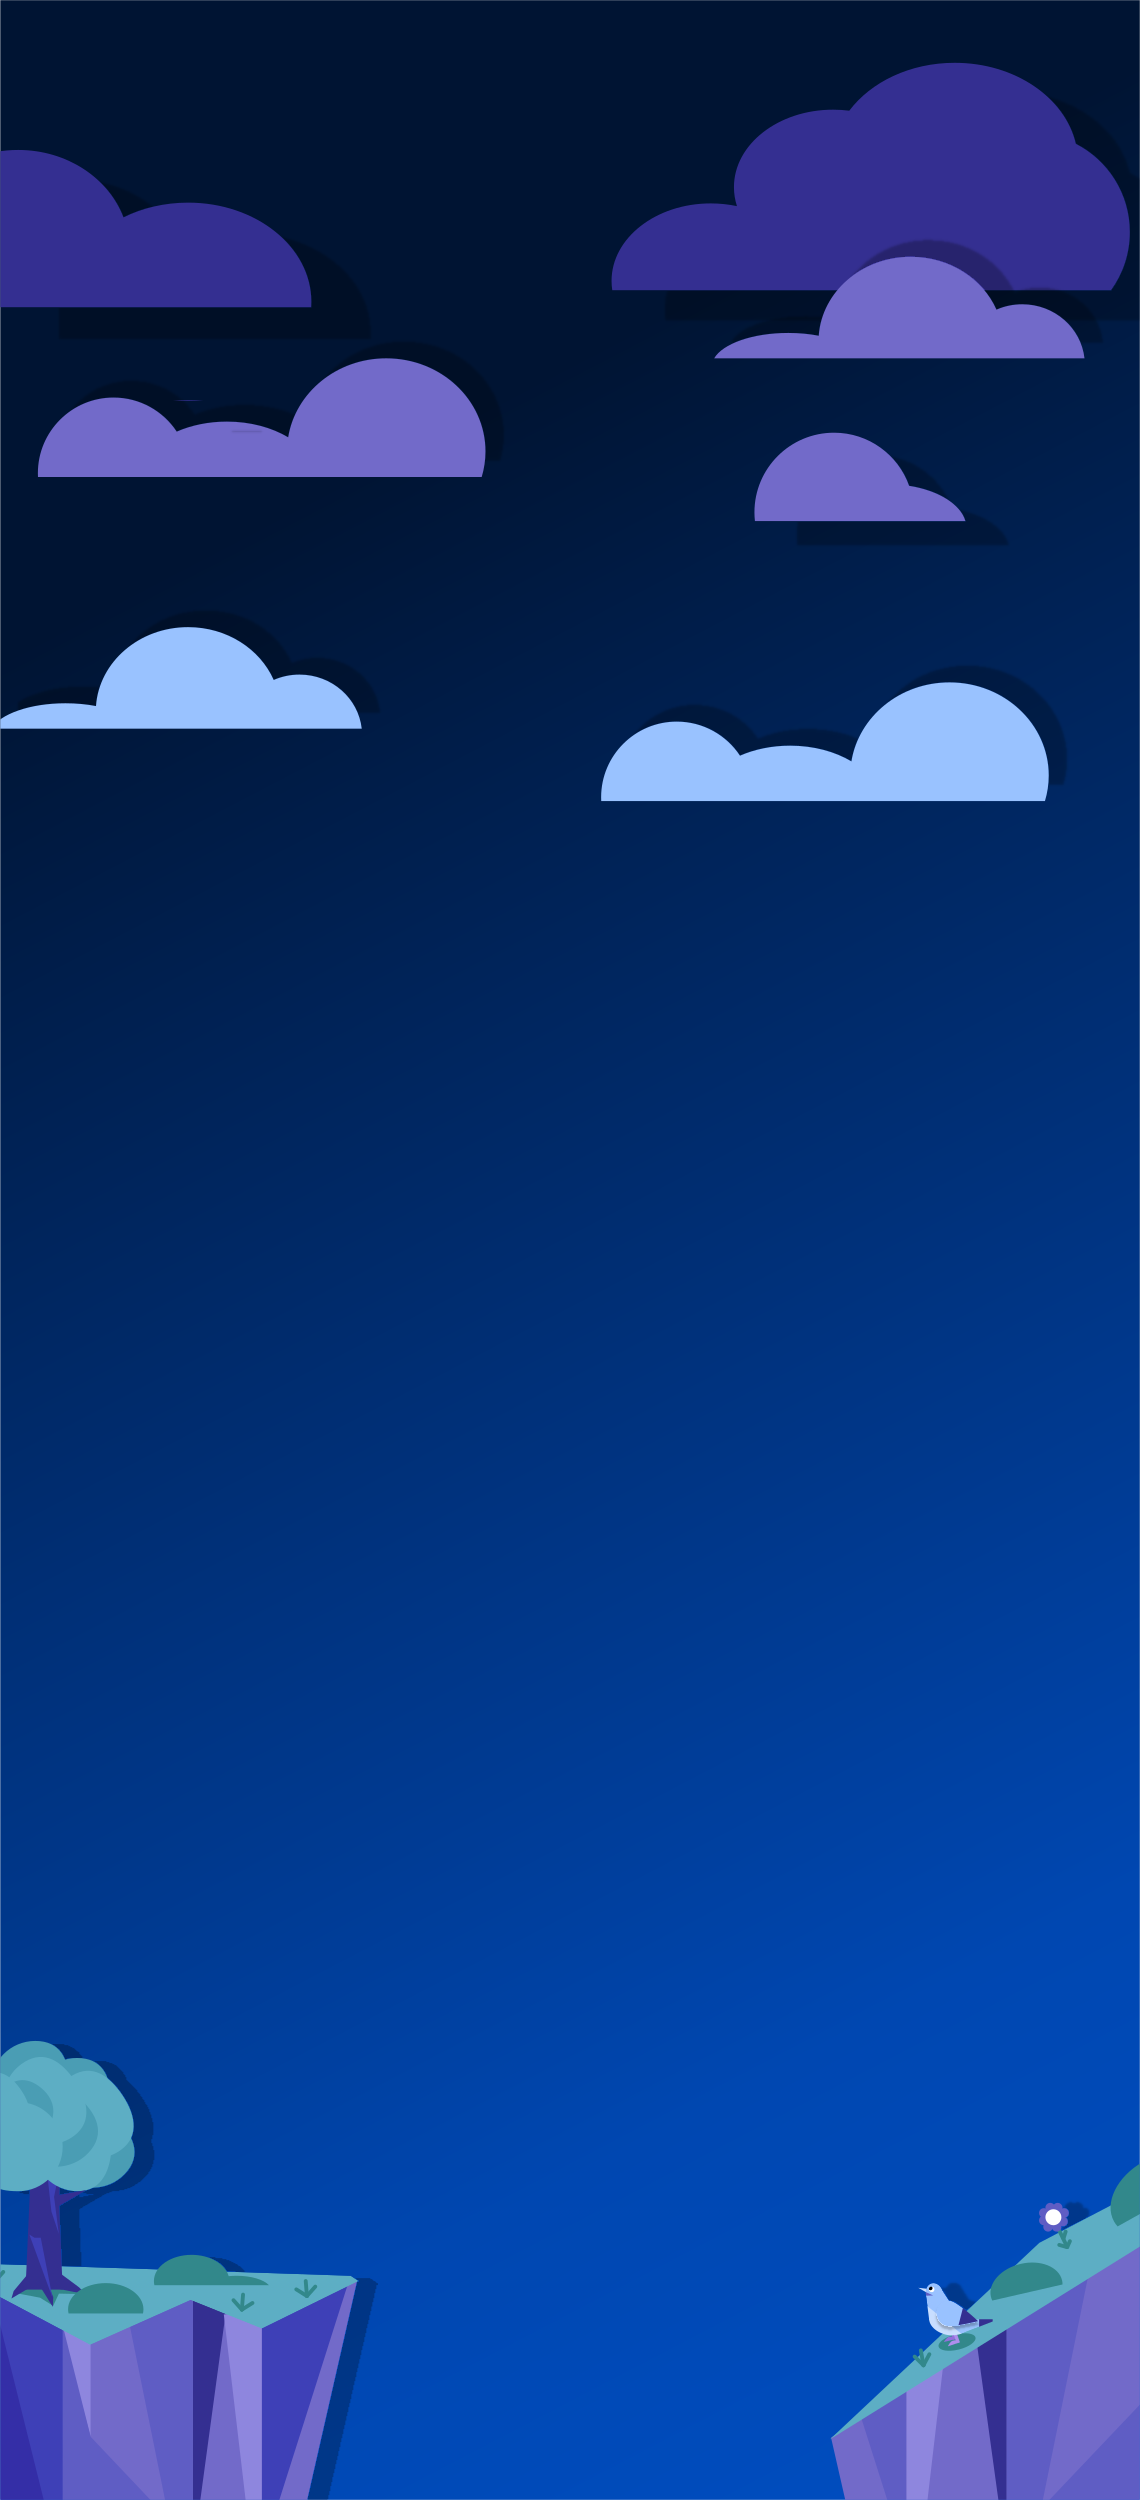
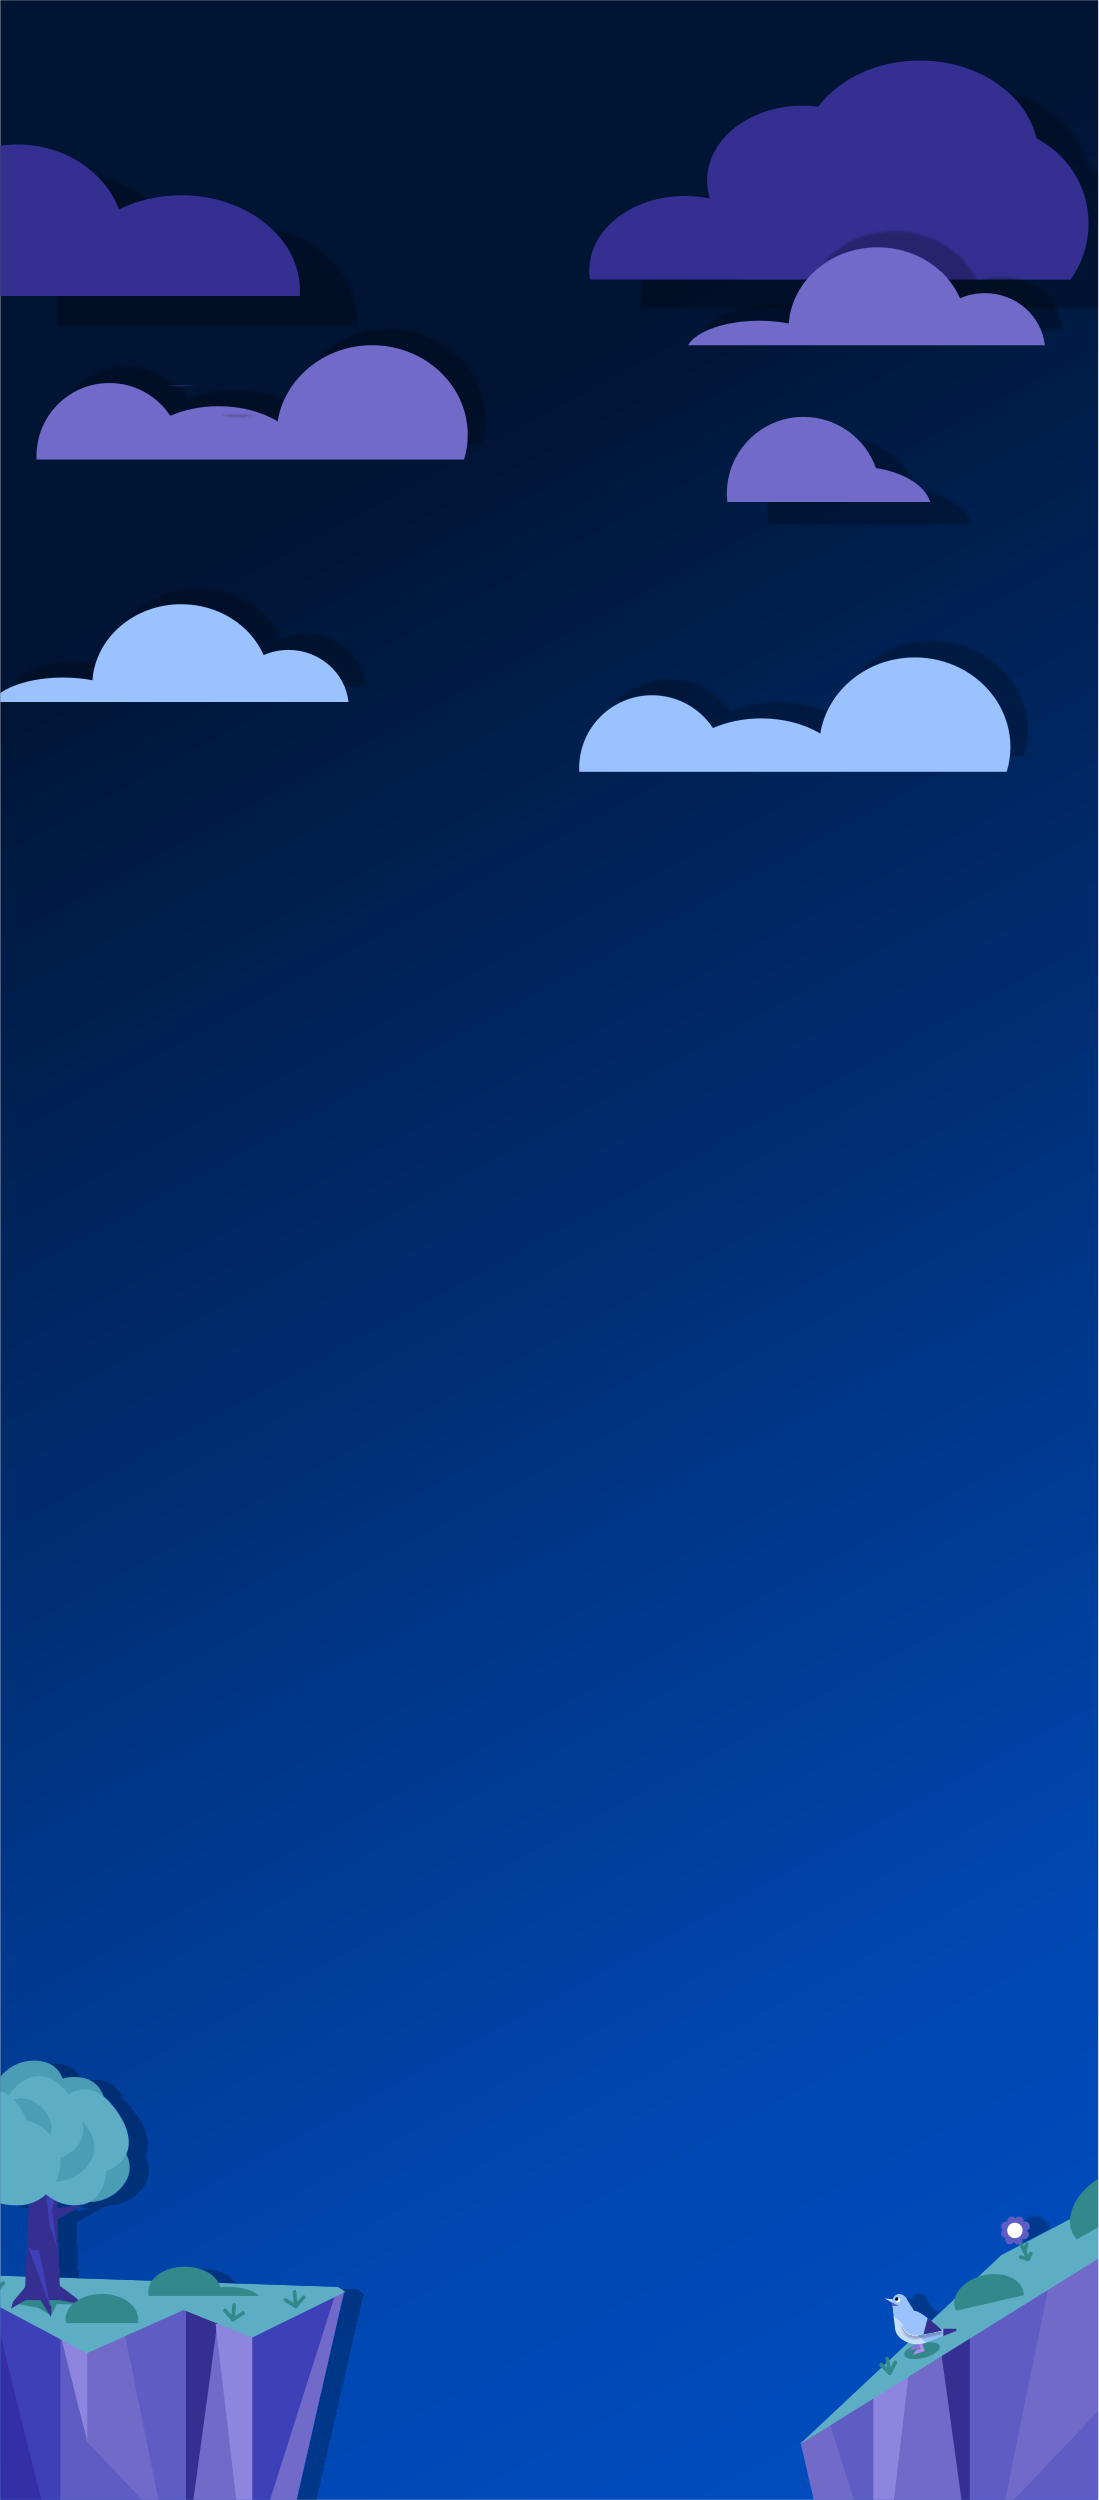
- <svg xmlns="http://www.w3.org/2000/svg" width="2944" height="6457" viewBox="0 0 2944 6457" fill="none">
+ <svg xmlns="http://www.w3.org/2000/svg" width="2944" height="6702" viewBox="0 0 2944 6702" fill="none">
  <g clip-path="url(#clip0_247_15)">
-     <rect width="2943" height="6456" transform="translate(0.827637 0.5)" fill="url(#paint0_linear_247_15)" />
+     <rect width="2943" height="6701" transform="translate(0.827637 0.5)" fill="url(#paint0_linear_247_15)" />
    <g filter="url(#filter0_d_247_15)">
      <path d="M2465.88 162.22C2621.66 162.22 2751.28 252.355 2778.67 371.374C2861.43 413.819 2918.06 499.994 2918.06 599.395C2918.06 655.443 2900.05 707.285 2869.51 749.455H1581.35C1580.14 741.583 1579.52 733.571 1579.52 725.446C1579.52 614.945 1694.18 525.366 1835.63 525.366C1859.1 525.366 1881.83 527.833 1903.42 532.452C1898.35 516.741 1895.65 500.29 1895.65 483.348C1895.65 372.847 2010.31 283.268 2151.75 283.268C2165.97 283.268 2179.92 284.174 2193.51 285.916C2249.25 211.775 2350.37 162.22 2465.88 162.22Z" fill="#342F91" />
    </g>
    <g filter="url(#filter1_d_247_15)">
      <path d="M2352.54 663.328C2452.67 663.329 2538.38 719.776 2573.67 799.763C2593.98 790.865 2616.53 785.912 2640.27 785.911C2723.66 785.912 2792.3 847.021 2801.06 925.518H1844.54C1866.38 887.83 1943.76 859.969 2035.87 859.969C2063.89 859.969 2090.54 862.546 2114.68 867.193C2122.6 753.389 2226.07 663.329 2352.54 663.328Z" fill="#726AC9" />
      <path d="M485.798 1619.8C585.925 1619.8 671.631 1676.24 706.927 1756.23C727.237 1747.33 749.784 1742.38 773.526 1742.38C856.912 1742.38 925.557 1803.49 934.319 1881.98H-22.204C-0.364 1844.3 77.018 1816.44 169.128 1816.44C197.141 1816.44 223.792 1819.01 247.932 1823.66C255.858 1709.86 359.325 1619.8 485.798 1619.8Z" fill="#99C2FF" />
      <path d="M997.63 925.518C1139.14 925.518 1253.86 1033.18 1253.86 1166C1253.86 1188.88 1250.46 1211.01 1244.1 1231.97H98.087C97.927 1228.73 97.845 1225.47 97.845 1222.18C97.845 1114.29 185.314 1026.82 293.21 1026.82C361.454 1026.82 421.524 1061.81 456.46 1114.83C493.858 1098.45 538.329 1088.96 586.045 1088.96C646.656 1088.96 702.028 1104.28 744.322 1129.56C763.031 1014.04 869.317 925.518 997.63 925.518Z" fill="#726AC9" />
      <path d="M2452.4 1762.52C2593.91 1762.52 2708.63 1870.19 2708.63 2003C2708.63 2025.88 2705.22 2048.01 2698.86 2068.98H1552.85C1552.69 2065.73 1552.61 2062.47 1552.61 2059.19C1552.61 1951.29 1640.08 1863.82 1747.98 1863.82C1816.22 1863.82 1876.29 1898.81 1911.23 1951.83C1948.62 1935.46 1993.09 1925.96 2040.81 1925.96C2101.42 1925.96 2156.79 1941.29 2199.09 1966.57C2217.8 1851.04 2324.08 1762.52 2452.4 1762.52Z" fill="#99C2FF" />
    </g>
    <g filter="url(#filter2_d_247_15)">
      <path d="M525.95 1033.56C512.863 1034.88 499.53 1035.56 485.999 1035.56C472.474 1035.56 459.147 1034.88 446.067 1033.56H525.95ZM46.824 387.302C173.27 387.302 280.625 460.213 318.931 561.474C367.486 537.306 424.719 523.357 485.999 523.357C661.695 523.357 804.126 638.018 804.126 779.459C804.126 784.158 803.967 788.827 803.657 793.464H-185.866C-220.105 751.294 -240.291 699.452 -240.291 643.404C-240.29 501.963 -111.745 387.302 46.824 387.302Z" fill="#342F91" />
    </g>
    <g filter="url(#filter3_d_247_15)">
      <path d="M2154.16 1117.59C2243.72 1117.59 2319.9 1174.86 2348.09 1254.77C2423.42 1266.74 2480.92 1302.09 2493.41 1345.73H1949.81C1949 1338.32 1948.58 1330.8 1948.58 1323.17C1948.58 1209.63 2040.63 1117.59 2154.16 1117.59Z" fill="#726AC9" />
    </g>
    <g filter="url(#filter4_d_247_15)">
-       <path d="M-78.227 5891.57H922.173L781.577 6507.82H-78.227V5891.57Z" fill="#726AC9" />
-       <path d="M498.004 5891.57H594.043L498.004 6599.85V5891.57Z" fill="#342F91" />
-       <path d="M676.076 5892.37L904.167 5881.57L676.076 6599.85V5892.37Z" fill="#3E40B7" />
-       <path d="M-21.223 5926.4L207.887 5915.58L134.681 6518.95L-82.228 6533.83L-21.223 5926.4Z" fill="#342EA7" />
-       <path d="M135.86 5925.58H233.899V6293.73L135.86 5925.58Z" fill="#8E86DE" />
-       <path d="M578.036 5977.6H676.075V6508.32L642.034 6521.82L578.036 5977.6Z" fill="#8E86DE" />
-       <path d="M313.931 5901.57H498.005V6535.83L439.805 6523.63L313.931 5901.57Z" fill="#5F5DC4" />
-       <path d="M127.856 6021.02L164.262 6015.62L234.377 6293.99L437.98 6508.85L127.856 6531.83V6021.02Z" fill="#5F5DC4" />
-       <path d="M-22.204 5913.58H161.87V6545.83L132.093 6533.67L-22.204 5913.58Z" fill="#3E40B7" />
-       <mask id="mask0_247_15" style="mask-type:alpha" maskUnits="userSpaceOnUse" x="-79" y="5845" width="1006" height="212">
-         <path d="M-78.384 5845.42L905.895 5877.87L926.176 5891.39L676.05 6014.42L492.173 5940.56L232.583 6056.34L-78.384 5891.39V5845.42Z" fill="#5DAEC4" />
+       <path d="M-78.227 6144.23H922.173L781.577 6760.48H-78.227V6144.23Z" fill="#726AC9" />
+       <path d="M498.004 6144.23H594.043L498.004 6852.51V6144.23Z" fill="#342F91" />
+       <path d="M676.076 6145.03L904.167 6134.23L676.076 6852.51V6145.03Z" fill="#3E40B7" />
+       <path d="M-21.223 6179.06L207.887 6168.24L134.681 6771.61L-82.228 6786.49L-21.223 6179.06Z" fill="#342EA7" />
+       <path d="M135.86 6178.24H233.899V6546.39L135.86 6178.24Z" fill="#8E86DE" />
+       <path d="M578.036 6230.26H676.075V6760.98L642.034 6774.48L578.036 6230.26Z" fill="#8E86DE" />
+       <path d="M313.931 6154.23H498.005V6788.49L439.805 6776.29L313.931 6154.23Z" fill="#5F5DC4" />
+       <path d="M127.856 6273.68L164.262 6268.28L234.377 6546.65L437.98 6761.51L127.856 6784.49V6273.68Z" fill="#5F5DC4" />
+       <path d="M-22.204 6166.24H161.87V6798.49L132.093 6786.33L-22.204 6166.24Z" fill="#3E40B7" />
+       <mask id="mask0_247_15" style="mask-type:alpha" maskUnits="userSpaceOnUse" x="-79" y="6098" width="1006" height="211">
+         <path d="M-78.384 6098.08L905.895 6130.53L926.176 6144.05L676.05 6267.08L492.173 6193.22L232.583 6309L-78.384 6144.05V6098.08Z" fill="#5DAEC4" />
      </mask>
      <g mask="url(#mask0_247_15)">
-         <path d="M-78.384 5845.42L905.895 5877.87L926.176 5891.39L676.05 6014.42L492.173 5940.56L232.583 6056.34L-78.384 5891.39V5845.42Z" fill="#5DAEC4" />
-         <path d="M603.041 5940.98L624.674 5965.32" stroke="#32888B" stroke-width="10.004" stroke-linecap="round" />
-         <path d="M627.733 5926.54L624.673 5965.32" stroke="#32888B" stroke-width="10.004" stroke-linecap="round" />
-         <path d="M652.071 5948.18L624.675 5965.32" stroke="#32888B" stroke-width="10.004" stroke-linecap="round" />
-         <path d="M8.5 5867.97L-13.132 5892.31" stroke="#32888B" stroke-width="10.004" stroke-linecap="round" />
-         <path d="M814.312 5905.83L792.68 5930.16" stroke="#32888B" stroke-width="10.004" stroke-linecap="round" />
-         <path d="M789.621 5891.39L792.681 5930.16" stroke="#32888B" stroke-width="10.004" stroke-linecap="round" />
-         <path d="M765.284 5913.02L792.68 5930.16" stroke="#32888B" stroke-width="10.004" stroke-linecap="round" />
-       </g>
-       <path d="M494.877 5823.79C542.487 5823.79 582.112 5847.52 590.559 5878.88C597.17 5878.22 604.065 5877.87 611.153 5877.87C649.207 5877.87 681.696 5887.97 694.526 5902.2H398.772C397.956 5898.68 397.531 5895.07 397.531 5891.39C397.531 5854.05 441.115 5823.79 494.877 5823.79Z" fill="#32888B" />
-       <path d="M61.378 5897.57H183.362L215.891 5925.27L152.189 5923.95L137.279 5955.6L103.395 5934.5L47.824 5923.95L61.378 5897.57Z" fill="#32888B" />
-       <path d="M65.832 5459.4H161.87L152.533 5687.84L161.87 5913.58H65.832L79.17 5616.2L65.832 5459.4Z" fill="#342F91" />
-       <path d="M142.038 5861.56L204.23 5907.72L221.893 5925.58L129.856 5907.72L142.038 5861.56Z" fill="#342F91" />
-       <path d="M106.958 5859.73L137.575 5932.93L136.477 5958.19L86.666 5878.83L106.958 5859.73Z" fill="#342F91" />
-       <path d="M70.338 5875.16L35.331 5917.23L29.519 5936.62L72.828 5910.73L70.338 5875.16Z" fill="#342F91" />
-       <path d="M286.909 5462.86C337.079 5501.74 368.967 5555.63 330.089 5605.79C291.211 5655.96 219.024 5665.12 168.855 5626.24C118.686 5587.36 109.532 5515.17 148.41 5465C187.288 5414.84 236.74 5423.98 286.909 5462.86Z" fill="#4A9DB4" />
-       <path d="M121.854 5613.46H151.866L139.588 5674L151.866 5769.52L132.767 5711.67L121.854 5613.46Z" fill="#3E40B7" />
-       <path d="M89.174 5779.66H105.181L135.859 5935.59L75.835 5771.52L89.174 5779.66Z" fill="#3E40B7" />
-       <path d="M287.921 5537.66C287.921 5601.2 264.789 5659.48 201.121 5659.48C137.453 5659.48 85.84 5607.97 85.84 5544.43C85.84 5480.89 137.453 5429.39 201.121 5429.39C264.789 5429.39 287.921 5474.13 287.921 5537.66Z" fill="#5DAEC4" />
-       <path d="M177.876 5379.6C177.876 5443.14 154.744 5501.41 91.076 5501.41C27.409 5501.41 -24.205 5449.91 -24.205 5386.37C-24.205 5322.83 27.409 5271.32 91.076 5271.32C154.744 5271.32 177.876 5316.06 177.876 5379.6Z" fill="#4A9DB4" />
-       <path d="M95.844 5496.71C95.844 5559.69 72.712 5617.46 9.044 5617.46C-54.624 5617.46 -106.237 5566.4 -106.237 5503.42C-106.237 5440.43 -54.624 5389.37 9.044 5389.37C72.712 5389.37 95.844 5433.72 95.844 5496.71Z" fill="#4A9DB4" />
-       <path d="M285.919 5423.62C285.919 5487.16 262.787 5545.43 199.119 5545.43C135.451 5545.43 83.838 5493.92 83.838 5430.39C83.838 5366.85 135.451 5315.34 199.119 5315.34C262.787 5315.34 285.919 5360.08 285.919 5423.62Z" fill="#4A9DB4" />
-       <path d="M310.68 5403.41C348.063 5454.71 363.713 5515.33 312.42 5552.72C261.126 5590.1 189.24 5578.82 151.858 5527.53C114.475 5476.23 125.752 5404.35 177.046 5366.97C228.339 5329.58 273.298 5352.12 310.68 5403.41Z" fill="#5DAEC4" />
-       <path d="M192.704 5408.72C242.873 5447.6 274.762 5501.48 235.884 5551.65C197.006 5601.82 124.819 5610.97 74.65 5572.09C24.48 5533.22 15.327 5461.03 54.205 5410.86C93.083 5360.69 142.535 5369.84 192.704 5408.72Z" fill="#4A9DB4" />
-       <path d="M188.686 5367.68C226.068 5418.97 241.719 5479.6 190.425 5516.98C139.132 5554.37 67.246 5543.09 29.864 5491.8C-7.519 5440.5 3.758 5368.62 55.051 5331.23C106.345 5293.85 151.304 5316.39 188.686 5367.68Z" fill="#5DAEC4" />
-       <path d="M103.22 5390.21C137.293 5416.61 154.417 5459.05 115.539 5509.22C76.662 5559.39 17.524 5578.66 -16.549 5552.26C-50.621 5525.85 -46.725 5463.78 -7.847 5413.61C31.031 5363.44 69.148 5363.8 103.22 5390.21Z" fill="#4A9DB4" />
-       <path d="M51.123 5393.53C78.744 5431.43 90.308 5476.23 52.408 5503.85C14.508 5531.47 -38.607 5523.14 -66.229 5485.24C-93.85 5447.34 -85.518 5394.22 -47.618 5366.6C-9.718 5338.98 23.502 5355.63 51.123 5393.53Z" fill="#5DAEC4" />
-       <path d="M161.87 5544.43C161.87 5607.97 110.601 5659.48 47.357 5659.48C-15.886 5659.48 -40.211 5641.81 -40.211 5578.27C-40.211 5514.73 -15.886 5429.39 47.357 5429.39C110.601 5429.39 161.87 5480.89 161.87 5544.43Z" fill="#5DAEC4" />
-       <path d="M151.865 5669.07L206.334 5659.24L222.146 5657.02L151.865 5697.49V5669.07Z" fill="#342F91" />
-       <path d="M273.143 5896.8C326.905 5896.8 370.489 5927.06 370.489 5964.4C370.489 5968.08 370.063 5971.69 369.247 5975.21H177.038C176.222 5971.69 175.797 5968.08 175.797 5964.4C175.797 5927.06 219.38 5896.8 273.143 5896.8Z" fill="#32888B" />
+         <path d="M-78.384 6098.08L905.895 6130.53L926.176 6144.05L676.05 6267.08L492.173 6193.22L232.583 6309L-78.384 6144.05V6098.08Z" fill="#5DAEC4" />
+         <path d="M603.041 6193.64L624.674 6217.98" stroke="#32888B" stroke-width="10.004" stroke-linecap="round" />
+         <path d="M627.733 6179.2L624.673 6217.98" stroke="#32888B" stroke-width="10.004" stroke-linecap="round" />
+         <path d="M652.071 6200.84L624.675 6217.98" stroke="#32888B" stroke-width="10.004" stroke-linecap="round" />
+         <path d="M8.5 6120.63L-13.132 6144.97" stroke="#32888B" stroke-width="10.004" stroke-linecap="round" />
+         <path d="M814.312 6158.49L792.68 6182.82" stroke="#32888B" stroke-width="10.004" stroke-linecap="round" />
+         <path d="M789.621 6144.05L792.681 6182.82" stroke="#32888B" stroke-width="10.004" stroke-linecap="round" />
+         <path d="M765.284 6165.68L792.68 6182.82" stroke="#32888B" stroke-width="10.004" stroke-linecap="round" />
+       </g>
+       <path d="M494.877 6076.45C542.487 6076.45 582.112 6100.18 590.559 6131.54C597.17 6130.88 604.065 6130.53 611.153 6130.53C649.207 6130.53 681.696 6140.63 694.526 6154.86H398.772C397.956 6151.34 397.531 6147.73 397.531 6144.05C397.531 6106.71 441.115 6076.45 494.877 6076.45Z" fill="#32888B" />
+       <path d="M61.378 6150.23H183.362L215.891 6177.93L152.189 6176.61L137.279 6208.26L103.395 6187.16L47.824 6176.61L61.378 6150.23Z" fill="#32888B" />
+       <path d="M65.832 5712.06H161.87L152.533 5940.5L161.87 6166.24H65.832L79.17 5868.86L65.832 5712.06Z" fill="#342F91" />
+       <path d="M142.038 6114.22L204.23 6160.38L221.893 6178.24L129.856 6160.38L142.038 6114.22Z" fill="#342F91" />
+       <path d="M106.958 6112.39L137.575 6185.59L136.477 6210.85L86.666 6131.49L106.958 6112.39Z" fill="#342F91" />
+       <path d="M70.338 6127.82L35.331 6169.89L29.519 6189.28L72.828 6163.39L70.338 6127.82Z" fill="#342F91" />
+       <path d="M286.909 5715.52C337.079 5754.4 368.967 5808.28 330.089 5858.45C291.211 5908.62 219.024 5917.78 168.855 5878.9C118.686 5840.02 109.532 5767.83 148.41 5717.66C187.288 5667.5 236.74 5676.64 286.909 5715.52Z" fill="#4A9DB4" />
+       <path d="M121.854 5866.12H151.866L139.588 5926.66L151.866 6022.18L132.767 5964.33L121.854 5866.12Z" fill="#3E40B7" />
+       <path d="M89.174 6032.32H105.181L135.859 6188.25L75.835 6024.18L89.174 6032.32Z" fill="#3E40B7" />
+       <path d="M287.921 5790.32C287.921 5853.86 264.789 5912.14 201.121 5912.14C137.453 5912.14 85.84 5860.63 85.84 5797.09C85.84 5733.55 137.453 5682.04 201.121 5682.04C264.789 5682.04 287.921 5726.79 287.921 5790.32Z" fill="#5DAEC4" />
+       <path d="M177.876 5632.26C177.876 5695.8 154.744 5754.07 91.076 5754.07C27.409 5754.07 -24.205 5702.57 -24.205 5639.03C-24.205 5575.49 27.409 5523.98 91.076 5523.98C154.744 5523.98 177.876 5568.72 177.876 5632.26Z" fill="#4A9DB4" />
+       <path d="M95.844 5749.37C95.844 5812.35 72.712 5870.12 9.044 5870.12C-54.624 5870.12 -106.237 5819.06 -106.237 5756.07C-106.237 5693.09 -54.624 5642.03 9.044 5642.03C72.712 5642.03 95.844 5686.38 95.844 5749.37Z" fill="#4A9DB4" />
+       <path d="M285.919 5676.28C285.919 5739.82 262.787 5798.09 199.119 5798.09C135.451 5798.09 83.838 5746.58 83.838 5683.05C83.838 5619.51 135.451 5568 199.119 5568C262.787 5568 285.919 5612.74 285.919 5676.28Z" fill="#4A9DB4" />
+       <path d="M310.68 5656.07C348.063 5707.37 363.713 5767.99 312.42 5805.37C261.126 5842.76 189.24 5831.48 151.858 5780.19C114.475 5728.89 125.752 5657.01 177.046 5619.63C228.339 5582.24 273.298 5604.78 310.68 5656.07Z" fill="#5DAEC4" />
+       <path d="M192.704 5661.38C242.873 5700.25 274.762 5754.14 235.884 5804.31C197.006 5854.48 124.819 5863.63 74.65 5824.75C24.48 5785.88 15.327 5713.69 54.205 5663.52C93.083 5613.35 142.535 5622.5 192.704 5661.38Z" fill="#4A9DB4" />
+       <path d="M188.686 5620.34C226.068 5671.63 241.719 5732.26 190.425 5769.64C139.132 5807.03 67.246 5795.75 29.864 5744.45C-7.519 5693.16 3.758 5621.28 55.051 5583.89C106.345 5546.51 151.304 5569.05 188.686 5620.34Z" fill="#5DAEC4" />
+       <path d="M103.22 5642.87C137.293 5669.27 154.417 5711.71 115.539 5761.88C76.662 5812.05 17.524 5831.32 -16.549 5804.91C-50.621 5778.51 -46.725 5716.44 -7.847 5666.27C31.031 5616.1 69.148 5616.46 103.22 5642.87Z" fill="#4A9DB4" />
+       <path d="M51.123 5646.19C78.744 5684.09 90.308 5728.89 52.408 5756.51C14.508 5784.13 -38.607 5775.8 -66.229 5737.9C-93.85 5700 -85.518 5646.88 -47.618 5619.26C-9.718 5591.64 23.502 5608.29 51.123 5646.19Z" fill="#5DAEC4" />
+       <path d="M161.87 5797.09C161.87 5860.63 110.601 5912.14 47.357 5912.14C-15.886 5912.14 -40.211 5894.47 -40.211 5830.93C-40.211 5767.39 -15.886 5682.04 47.357 5682.04C110.601 5682.04 161.87 5733.55 161.87 5797.09Z" fill="#5DAEC4" />
+       <path d="M151.865 5921.73L206.334 5911.9L222.146 5909.68L151.865 5950.15V5921.73Z" fill="#342F91" />
+       <path d="M273.143 6149.46C326.905 6149.46 370.489 6179.72 370.489 6217.06C370.489 6220.74 370.063 6224.35 369.247 6227.87H177.038C176.222 6224.35 175.797 6220.74 175.797 6217.06C175.797 6179.72 219.38 6149.46 273.143 6149.46Z" fill="#32888B" />
    </g>
    <g filter="url(#filter5_d_247_15)">
-       <mask id="mask1_247_15" style="mask-type:alpha" maskUnits="userSpaceOnUse" x="1866" y="5556" width="1456" height="936">
-         <path d="M2589.77 5985.48L3321.51 5556.7L3278.38 6491.79H1866.93L2589.77 5985.48Z" fill="#D9D9D9" />
+       <mask id="mask1_247_15" style="mask-type:alpha" maskUnits="userSpaceOnUse" x="1866" y="5809" width="1456" height="936">
+         <path d="M2589.77 6238.14L3321.51 5809.36L3278.38 6744.45H1866.93L2589.77 6238.14Z" fill="#D9D9D9" />
      </mask>
      <g mask="url(#mask1_247_15)">
-         <path d="M3435.21 5586.11H1984.55L2188.42 6480.03H3435.21V5586.11Z" fill="#726AC9" />
-         <path d="M2600.1 5586.11H2458.95L2600.1 6613.33V5586.11Z" fill="#342F91" />
-         <path d="M2341.33 5586.11L2010.03 5570.43L2341.33 6613.33V5586.11Z" fill="#5F5DC4" />
-         <path d="M2482.48 5711.57H2341.33V6481.99L2390.34 6501.59L2482.48 5711.57Z" fill="#8E86DE" />
-         <path d="M2866.71 5601.79H2600.1V6519.24L2684.4 6501.59L2866.71 5601.79Z" fill="#5F5DC4" />
-         <path d="M3137.24 5774.3L3084.31 5766.46L2982.37 6170.29L2686.36 6481.99L3137.24 6515.32V5774.3Z" fill="#5F5DC4" />
-       </g>
-       <path d="M2684.43 5792.79L3186.28 5530.1V5651.64L2143.38 6300.52L2684.43 5792.79Z" fill="#5DAEC4" />
-       <path d="M2636.6 5847.06C2687.36 5835.43 2735.05 5854.58 2743.13 5889.82C2743.93 5893.3 2744.31 5896.8 2744.3 5900.3L2562.83 5941.89C2561.3 5938.75 2560.12 5935.43 2559.32 5931.95C2551.24 5896.7 2585.84 5858.7 2636.6 5847.06Z" fill="#32888B" />
-       <path d="M2362.34 6086.55L2385.15 6109.11" stroke="#32888B" stroke-width="10.004" stroke-linecap="round" />
-       <path d="M2378.34 6070.55L2385.15 6109.11" stroke="#32888B" stroke-width="10.004" stroke-linecap="round" />
-       <path d="M2400.35 6080.55L2385.15 6109.11" stroke="#32888B" stroke-width="10.004" stroke-linecap="round" />
-       <path d="M2952.73 5583.24C3020.79 5545.23 3097.36 5552.73 3123.75 5600C3126.36 5604.66 3128.37 5609.53 3129.83 5614.57L2886.51 5750.45C2882.98 5746.57 2879.89 5742.29 2877.29 5737.63C2850.9 5690.37 2884.67 5621.25 2952.73 5583.24Z" fill="#32888B" />
-       <path d="M2756.47 5803.64L2733.1 5755.52" stroke="#32888B" stroke-width="10.004" stroke-linecap="round" />
-       <circle cx="2706.98" cy="5751.4" r="12.373" fill="#5F5DC4" />
-       <circle cx="2695.98" cy="5734.9" r="12.373" fill="#5F5DC4" />
-       <circle cx="2695.98" cy="5715.65" r="12.373" fill="#5F5DC4" />
-       <circle cx="2712.47" cy="5701.91" r="12.373" fill="#5F5DC4" />
-       <circle cx="2731.72" cy="5701.91" r="12.373" fill="#5F5DC4" />
-       <circle cx="2748.22" cy="5715.65" r="12.373" fill="#5F5DC4" />
-       <circle cx="2745.47" cy="5737.65" r="12.373" fill="#5F5DC4" />
-       <circle cx="2728.97" cy="5751.4" r="12.373" fill="#5F5DC4" />
-       <circle cx="2720.72" cy="5726.65" r="20.622" fill="white" />
-       <path d="M2746.85 5781.65L2752.35 5763.77" stroke="#32888B" stroke-width="10.004" stroke-linecap="round" />
-       <path d="M2755.09 5803.64L2735.85 5798.14" stroke="#32888B" stroke-width="10.004" stroke-linecap="round" />
-       <path d="M2756.47 5803.64L2763.34 5788.52" stroke="#32888B" stroke-width="10.004" stroke-linecap="round" />
-       <ellipse cx="2471.84" cy="6048.98" rx="49.037" ry="19.901" transform="rotate(-13.9042 2471.84 6048.98)" fill="#32888B" />
-       <rect x="2453.17" y="6010.26" width="8.618" height="33.772" transform="rotate(-13.9284 2453.17 6010.26)" fill="#936FDD" />
-       <path d="M2438.47 6047.7C2438.47 6047.7 2445.11 6037 2450.96 6035.54C2456.81 6034.08 2467.21 6035.66 2467.21 6035.66L2468.61 6041.26L2438.64 6048.73L2438.47 6047.7Z" fill="#936FDD" />
-       <rect x="2460.02" y="6020.38" width="8.632" height="33.826" transform="rotate(-18.8503 2460.02 6020.38)" fill="#AE8EED" />
-       <path d="M2448.57 6059.01C2448.57 6059.01 2454.28 6047.76 2460 6045.8C2465.71 6043.84 2476.22 6044.52 2476.22 6044.52L2478.09 6049.99L2448.83 6060.02L2448.57 6059.01Z" fill="#AE8EED" />
-       <path d="M2371.66 5908.97L2394.05 5911.46L2391.29 5920.02L2371.66 5908.97Z" fill="#CCE0FF" />
-       <mask id="mask2_247_15" style="mask-type:alpha" maskUnits="userSpaceOnUse" x="2479" y="5990" width="85" height="39">
-         <path d="M2490.22 5990.22H2563.9V5995.93L2479.84 6028.49L2490.22 5990.22Z" fill="#7B5252" />
+         <path d="M3435.21 5838.77H1984.55L2188.42 6732.69H3435.21V5838.77Z" fill="#726AC9" />
+         <path d="M2600.1 5838.77H2458.95L2600.1 6865.99V5838.77Z" fill="#342F91" />
+         <path d="M2341.33 5838.77L2010.03 5823.09L2341.33 6865.99V5838.77Z" fill="#5F5DC4" />
+         <path d="M2482.48 5964.23H2341.33V6734.65L2390.34 6754.25L2482.48 5964.23Z" fill="#8E86DE" />
+         <path d="M2866.71 5854.45H2600.1V6771.9L2684.4 6754.25L2866.71 5854.45Z" fill="#5F5DC4" />
+         <path d="M3137.24 6026.96L3084.31 6019.12L2982.37 6422.95L2686.36 6734.65L3137.24 6767.98V6026.96Z" fill="#5F5DC4" />
+       </g>
+       <path d="M2684.43 6045.45L3186.28 5782.76V5904.3L2143.38 6553.18L2684.43 6045.45Z" fill="#5DAEC4" />
+       <path d="M2636.6 6099.72C2687.36 6088.09 2735.05 6107.24 2743.13 6142.48C2743.93 6145.96 2744.31 6149.46 2744.3 6152.96L2562.83 6194.55C2561.3 6191.4 2560.12 6188.09 2559.32 6184.61C2551.24 6149.36 2585.84 6111.36 2636.6 6099.72Z" fill="#32888B" />
+       <path d="M2362.34 6339.21L2385.15 6361.77" stroke="#32888B" stroke-width="10.004" stroke-linecap="round" />
+       <path d="M2378.34 6323.21L2385.15 6361.77" stroke="#32888B" stroke-width="10.004" stroke-linecap="round" />
+       <path d="M2400.35 6333.21L2385.15 6361.77" stroke="#32888B" stroke-width="10.004" stroke-linecap="round" />
+       <path d="M2952.73 5835.9C3020.79 5797.89 3097.36 5805.39 3123.75 5852.66C3126.36 5857.32 3128.37 5862.19 3129.83 5867.23L2886.51 6003.11C2882.98 5999.23 2879.89 5994.95 2877.29 5990.29C2850.9 5943.03 2884.67 5873.91 2952.73 5835.9Z" fill="#32888B" />
+       <path d="M2756.47 6056.3L2733.1 6008.18" stroke="#32888B" stroke-width="10.004" stroke-linecap="round" />
+       <circle cx="2706.98" cy="6004.06" r="12.373" fill="#5F5DC4" />
+       <circle cx="2695.98" cy="5987.56" r="12.373" fill="#5F5DC4" />
+       <circle cx="2695.98" cy="5968.31" r="12.373" fill="#5F5DC4" />
+       <circle cx="2712.47" cy="5954.57" r="12.373" fill="#5F5DC4" />
+       <circle cx="2731.72" cy="5954.57" r="12.373" fill="#5F5DC4" />
+       <circle cx="2748.22" cy="5968.31" r="12.373" fill="#5F5DC4" />
+       <circle cx="2745.47" cy="5990.31" r="12.373" fill="#5F5DC4" />
+       <circle cx="2728.97" cy="6004.06" r="12.373" fill="#5F5DC4" />
+       <circle cx="2720.72" cy="5979.31" r="20.622" fill="white" />
+       <path d="M2746.85 6034.31L2752.35 6016.43" stroke="#32888B" stroke-width="10.004" stroke-linecap="round" />
+       <path d="M2755.09 6056.3L2735.85 6050.8" stroke="#32888B" stroke-width="10.004" stroke-linecap="round" />
+       <path d="M2756.47 6056.3L2763.34 6041.18" stroke="#32888B" stroke-width="10.004" stroke-linecap="round" />
+       <ellipse cx="2471.84" cy="6301.64" rx="49.037" ry="19.901" transform="rotate(-13.9042 2471.84 6301.64)" fill="#32888B" />
+       <rect x="2453.17" y="6262.92" width="8.618" height="33.772" transform="rotate(-13.9284 2453.17 6262.92)" fill="#936FDD" />
+       <path d="M2438.47 6300.36C2438.47 6300.36 2445.11 6289.66 2450.96 6288.2C2456.81 6286.74 2467.21 6288.32 2467.21 6288.32L2468.61 6293.92L2438.64 6301.39L2438.47 6300.36Z" fill="#936FDD" />
+       <rect x="2460.02" y="6273.04" width="8.632" height="33.826" transform="rotate(-18.8503 2460.02 6273.04)" fill="#AE8EED" />
+       <path d="M2448.57 6311.67C2448.57 6311.67 2454.28 6300.42 2460 6298.46C2465.71 6296.5 2476.22 6297.18 2476.22 6297.18L2478.09 6302.65L2448.83 6312.68L2448.57 6311.67Z" fill="#AE8EED" />
+       <path d="M2371.66 6161.63L2394.05 6164.11L2391.29 6172.68L2371.66 6161.63Z" fill="#CCE0FF" />
+       <mask id="mask2_247_15" style="mask-type:alpha" maskUnits="userSpaceOnUse" x="2479" y="6242" width="85" height="40">
+         <path d="M2490.22 6242.88H2563.9V6248.59L2479.84 6281.15L2490.22 6242.88Z" fill="#7B5252" />
      </mask>
      <g mask="url(#mask2_247_15)">
-         <path d="M2490.22 5990.22H2563.9V5995.93L2479.84 6028.49L2490.22 5990.22Z" fill="#99C2FF" />
-         <rect x="2528.78" y="5981.26" width="42.315" height="32.525" fill="#342F91" />
-       </g>
-       <mask id="mask3_247_15" style="mask-type:alpha" maskUnits="userSpaceOnUse" x="2391" y="5916" width="117" height="116">
-         <path d="M2391.74 5928.13L2434.32 5916.3L2463.01 5960.41L2400.04 5993.03L2391.74 5928.13Z" fill="#99C2FF" />
-         <path d="M2506.75 5990.85C2511.75 6018.86 2484.27 6031.73 2457.75 6031.73C2431.23 6031.73 2399.72 6013.03 2399.72 5988.72C2399.72 5964.41 2420.22 5948.7 2446.74 5948.7C2473.26 5948.7 2479.9 5971.24 2506.75 5990.85Z" fill="#99C2FF" />
+         <path d="M2490.22 6242.88H2563.9V6248.59L2479.84 6281.15L2490.22 6242.88Z" fill="#99C2FF" />
+         <rect x="2528.78" y="6233.92" width="42.315" height="32.525" fill="#342F91" />
+       </g>
+       <mask id="mask3_247_15" style="mask-type:alpha" maskUnits="userSpaceOnUse" x="2391" y="6168" width="117" height="117">
+         <path d="M2391.74 6180.79L2434.32 6168.96L2463.01 6213.07L2400.04 6245.69L2391.74 6180.79Z" fill="#99C2FF" />
+         <path d="M2506.75 6243.51C2511.75 6271.52 2484.27 6284.39 2457.75 6284.39C2431.23 6284.39 2399.72 6265.69 2399.72 6241.38C2399.72 6217.07 2420.22 6201.36 2446.74 6201.36C2473.26 6201.36 2479.9 6223.9 2506.75 6243.51Z" fill="#99C2FF" />
      </mask>
      <g mask="url(#mask3_247_15)">
-         <path d="M2391.74 5928.13L2434.32 5916.3L2463.01 5960.41L2400.04 5993.03L2391.74 5928.13Z" fill="#99C2FF" />
-         <path d="M2506.75 5990.85C2511.75 6018.86 2484.27 6031.73 2457.75 6031.73C2431.23 6031.73 2399.72 6013.03 2399.72 5988.72C2399.72 5964.41 2420.22 5948.7 2446.74 5948.7C2473.26 5948.7 2479.9 5971.24 2506.75 5990.85Z" fill="#99C2FF" />
-         <rect x="2387.11" y="5949.73" width="134.314" height="60.593" transform="rotate(39.0838 2387.11 5949.73)" fill="#C8DEFF" />
-       </g>
-       <mask id="mask4_247_15" style="mask-type:alpha" maskUnits="userSpaceOnUse" x="2390" y="5896" width="47" height="56">
-         <ellipse cx="23.141" cy="26.993" rx="23.141" ry="26.993" transform="matrix(0.977233 0.212171 -0.0518795 0.998653 2392.3 5892.27)" fill="#99C2FF" />
+         <path d="M2391.74 6180.79L2434.32 6168.96L2463.01 6213.07L2400.04 6245.69L2391.74 6180.79Z" fill="#99C2FF" />
+         <path d="M2506.75 6243.51C2511.75 6271.52 2484.27 6284.39 2457.75 6284.39C2431.23 6284.39 2399.72 6265.69 2399.72 6241.38C2399.72 6217.07 2420.22 6201.36 2446.74 6201.36C2473.26 6201.36 2479.9 6223.9 2506.75 6243.51Z" fill="#99C2FF" />
+         <rect x="2387.11" y="6202.39" width="134.314" height="60.593" transform="rotate(39.0838 2387.11 6202.39)" fill="#C8DEFF" />
+       </g>
+       <mask id="mask4_247_15" style="mask-type:alpha" maskUnits="userSpaceOnUse" x="2390" y="6149" width="47" height="56">
+         <ellipse cx="23.141" cy="26.993" rx="23.141" ry="26.993" transform="matrix(0.977233 0.212171 -0.0518795 0.998653 2392.3 6144.93)" fill="#99C2FF" />
      </mask>
      <g mask="url(#mask4_247_15)">
-         <ellipse cx="23.141" cy="26.993" rx="23.141" ry="26.993" transform="matrix(0.977233 0.212171 -0.0518795 0.998653 2392.3 5892.27)" fill="#99C2FF" />
-         <path d="M2377.76 5913.97L2410.2 5928.77L2378.22 5929.7L2377.76 5913.97Z" fill="#5F5DC4" />
+         <ellipse cx="23.141" cy="26.993" rx="23.141" ry="26.993" transform="matrix(0.977233 0.212171 -0.0518795 0.998653 2392.3 6144.93)" fill="#99C2FF" />
+         <path d="M2377.76 6166.63L2410.2 6181.43L2378.22 6182.36L2377.76 6166.63Z" fill="#5F5DC4" />
      </g>
      <g filter="url(#filter6_d_247_15)">
-         <mask id="mask5_247_15" style="mask-type:alpha" maskUnits="userSpaceOnUse" x="2419" y="5942" width="108" height="67">
-           <path d="M2526.28 5995.18C2526.28 5995.18 2470.48 6008.19 2452.25 6008.19C2434.01 6008.19 2419.23 5993.41 2419.23 5975.17C2419.23 5956.94 2434.01 5942.16 2452.25 5942.16C2470.48 5942.16 2526.28 5995.18 2526.28 5995.18Z" fill="#D9D9D9" />
+         <mask id="mask5_247_15" style="mask-type:alpha" maskUnits="userSpaceOnUse" x="2419" y="6194" width="108" height="67">
+           <path d="M2526.28 6247.84C2526.28 6247.84 2470.48 6260.85 2452.25 6260.85C2434.01 6260.85 2419.23 6246.07 2419.23 6227.83C2419.23 6209.6 2434.01 6194.82 2452.25 6194.82C2470.48 6194.82 2526.28 6247.84 2526.28 6247.84Z" fill="#D9D9D9" />
        </mask>
        <g mask="url(#mask5_247_15)">
-           <path d="M2526.28 5995.18C2526.28 5995.18 2470.48 6008.19 2452.25 6008.19C2434.01 6008.19 2419.23 5993.41 2419.23 5975.17C2419.23 5956.94 2434.01 5942.16 2452.25 5942.16C2470.48 5942.16 2526.28 5995.18 2526.28 5995.18Z" fill="#99C2FF" />
-           <path d="M2488.77 5954.01L2537.17 5949.73V6016.42H2472.75L2488.77 5954.01Z" fill="#342F91" />
+           <path d="M2526.28 6247.84C2526.28 6247.84 2470.48 6260.85 2452.25 6260.85C2434.01 6260.85 2419.23 6246.07 2419.23 6227.83C2419.23 6209.6 2434.01 6194.82 2452.25 6194.82C2470.48 6194.82 2526.28 6247.84 2526.28 6247.84Z" fill="#99C2FF" />
+           <path d="M2488.77 6206.67L2537.17 6202.39V6269.08H2472.75L2488.77 6206.67Z" fill="#342F91" />
        </g>
      </g>
-       <mask id="mask6_247_15" style="mask-type:alpha" maskUnits="userSpaceOnUse" x="2398" y="5905" width="17" height="16">
-         <circle cx="2406.46" cy="5913.05" r="7.627" fill="#614B4B" />
+       <mask id="mask6_247_15" style="mask-type:alpha" maskUnits="userSpaceOnUse" x="2398" y="6158" width="17" height="16">
+         <circle cx="2406.46" cy="6165.71" r="7.627" fill="#614B4B" />
      </mask>
      <g mask="url(#mask6_247_15)">
-         <circle cx="2406.46" cy="5913.05" r="7.627" fill="white" />
-         <circle cx="2403.21" cy="5909.91" r="5.33" fill="black" />
+         <circle cx="2406.46" cy="6165.71" r="7.627" fill="white" />
+         <circle cx="2403.21" cy="6162.57" r="5.33" fill="black" />
      </g>
    </g>
  </g>
  <defs>
    <filter id="filter0_d_247_15" x="1579.52" y="162.22" width="1484.59" height="671.268" filterUnits="userSpaceOnUse" color-interpolation-filters="sRGB">
      <feFlood flood-opacity="0" result="BackgroundImageFix" />
      <feColorMatrix in="SourceAlpha" type="matrix" values="0 0 0 0 0 0 0 0 0 0 0 0 0 0 0 0 0 0 127 0" result="hardAlpha" />
      <feOffset dx="138.055" dy="76.03" />
      <feGaussianBlur stdDeviation="4.002" />
      <feComposite in2="hardAlpha" operator="out" />
      <feColorMatrix type="matrix" values="0 0 0 0 0 0 0 0 0 0 0 0 0 0 0 0 0 0 0.25 0" />
      <feBlend mode="normal" in2="BackgroundImageFix" result="effect1_dropShadow_247_15" />
      <feBlend mode="normal" in="SourceGraphic" in2="effect1_dropShadow_247_15" result="shape" />
    </filter>
    <filter id="filter1_d_247_15" x="-22.204" y="613.308" width="2877.29" height="1455.67" filterUnits="userSpaceOnUse" color-interpolation-filters="sRGB">
      <feFlood flood-opacity="0" result="BackgroundImageFix" />
      <feColorMatrix in="SourceAlpha" type="matrix" values="0 0 0 0 0 0 0 0 0 0 0 0 0 0 0 0 0 0 127 0" result="hardAlpha" />
      <feOffset dx="46.018" dy="-42.017" />
      <feGaussianBlur stdDeviation="4.002" />
      <feComposite in2="hardAlpha" operator="out" />
      <feColorMatrix type="matrix" values="0 0 0 0 0 0 0 0 0 0 0 0 0 0 0 0 0 0 0.25 0" />
      <feBlend mode="normal" in2="BackgroundImageFix" result="effect1_dropShadow_247_15" />
      <feBlend mode="normal" in="SourceGraphic" in2="effect1_dropShadow_247_15" result="shape" />
    </filter>
    <filter id="filter2_d_247_15" x="-240.291" y="387.302" width="1204.48" height="736.295" filterUnits="userSpaceOnUse" color-interpolation-filters="sRGB">
      <feFlood flood-opacity="0" result="BackgroundImageFix" />
      <feColorMatrix in="SourceAlpha" type="matrix" values="0 0 0 0 0 0 0 0 0 0 0 0 0 0 0 0 0 0 127 0" result="hardAlpha" />
      <feOffset dx="152.061" dy="80.032" />
      <feGaussianBlur stdDeviation="4.002" />
      <feComposite in2="hardAlpha" operator="out" />
      <feColorMatrix type="matrix" values="0 0 0 0 0 0 0 0 0 0 0 0 0 0 0 0 0 0 0.25 0" />
      <feBlend mode="normal" in2="BackgroundImageFix" result="effect1_dropShadow_247_15" />
      <feBlend mode="normal" in="SourceGraphic" in2="effect1_dropShadow_247_15" result="shape" />
    </filter>
    <filter id="filter3_d_247_15" x="1948.58" y="1117.59" width="662.876" height="296.166" filterUnits="userSpaceOnUse" color-interpolation-filters="sRGB">
      <feFlood flood-opacity="0" result="BackgroundImageFix" />
      <feColorMatrix in="SourceAlpha" type="matrix" values="0 0 0 0 0 0 0 0 0 0 0 0 0 0 0 0 0 0 127 0" result="hardAlpha" />
      <feOffset dx="110.044" dy="60.024" />
      <feGaussianBlur stdDeviation="4.002" />
      <feComposite in2="hardAlpha" operator="out" />
      <feColorMatrix type="matrix" values="0 0 0 0 0 0 0 0 0 0 0 0 0 0 0 0 0 0 0.25 0" />
      <feBlend mode="normal" in2="BackgroundImageFix" result="effect1_dropShadow_247_15" />
      <feBlend mode="normal" in="SourceGraphic" in2="effect1_dropShadow_247_15" result="shape" />
    </filter>
-     <filter id="filter4_d_247_15" x="-106.237" y="5271.32" width="1082.43" height="1336.53" filterUnits="userSpaceOnUse" color-interpolation-filters="sRGB">
+     <filter id="filter4_d_247_15" x="-106.237" y="5523.98" width="1082.43" height="1336.53" filterUnits="userSpaceOnUse" color-interpolation-filters="sRGB">
      <feFlood flood-opacity="0" result="BackgroundImageFix" />
      <feColorMatrix in="SourceAlpha" type="matrix" values="0 0 0 0 0 0 0 0 0 0 0 0 0 0 0 0 0 0 127 0" result="hardAlpha" />
      <feOffset dx="50.02" dy="8.003" />
      <feComposite in2="hardAlpha" operator="out" />
      <feColorMatrix type="matrix" values="0 0 0 0 0 0 0 0 0 0 0 0 0 0 0 0 0 0 0.25 0" />
      <feBlend mode="normal" in2="BackgroundImageFix" result="effect1_dropShadow_247_15" />
      <feBlend mode="normal" in="SourceGraphic" in2="effect1_dropShadow_247_15" result="shape" />
    </filter>
-     <filter id="filter5_d_247_15" x="1984.55" y="5522.1" width="1396.99" height="977.696" filterUnits="userSpaceOnUse" color-interpolation-filters="sRGB">
+     <filter id="filter5_d_247_15" x="1984.55" y="5774.76" width="1396.99" height="977.696" filterUnits="userSpaceOnUse" color-interpolation-filters="sRGB">
      <feFlood flood-opacity="0" result="BackgroundImageFix" />
      <feColorMatrix in="SourceAlpha" type="matrix" values="0 0 0 0 0 0 0 0 0 0 0 0 0 0 0 0 0 0 127 0" result="hardAlpha" />
      <feOffset dx="52.021" />
      <feGaussianBlur stdDeviation="4.002" />
      <feComposite in2="hardAlpha" operator="out" />
      <feColorMatrix type="matrix" values="0 0 0 0 0 0 0 0 0 0 0 0 0 0 0 0 0 0 0.25 0" />
      <feBlend mode="normal" in2="BackgroundImageFix" result="effect1_dropShadow_247_15" />
      <feBlend mode="normal" in="SourceGraphic" in2="effect1_dropShadow_247_15" result="shape" />
    </filter>
-     <filter id="filter6_d_247_15" x="2411.23" y="5942.16" width="123.049" height="82.033" filterUnits="userSpaceOnUse" color-interpolation-filters="sRGB">
+     <filter id="filter6_d_247_15" x="2411.23" y="6194.82" width="123.049" height="82.033" filterUnits="userSpaceOnUse" color-interpolation-filters="sRGB">
      <feFlood flood-opacity="0" result="BackgroundImageFix" />
      <feColorMatrix in="SourceAlpha" type="matrix" values="0 0 0 0 0 0 0 0 0 0 0 0 0 0 0 0 0 0 127 0" result="hardAlpha" />
      <feOffset dy="8.003" />
      <feGaussianBlur stdDeviation="4.002" />
      <feComposite in2="hardAlpha" operator="out" />
      <feColorMatrix type="matrix" values="0 0 0 0 0 0 0 0 0 0 0 0 0 0 0 0 0 0 0.25 0" />
      <feBlend mode="normal" in2="BackgroundImageFix" result="effect1_dropShadow_247_15" />
      <feBlend mode="normal" in="SourceGraphic" in2="effect1_dropShadow_247_15" result="shape" />
    </filter>
-     <linearGradient id="paint0_linear_247_15" x1="902.139" y1="1229.63" x2="3855.5" y2="6887.91" gradientUnits="userSpaceOnUse">
+     <linearGradient id="paint0_linear_247_15" x1="902.139" y1="1276.29" x2="4032.08" y2="7053.64" gradientUnits="userSpaceOnUse">
      <stop stop-color="#001433" />
      <stop offset="0.653" stop-color="#0047B1" />
      <stop offset="1" stop-color="#0052CC" />
    </linearGradient>
    <clipPath id="clip0_247_15">
-       <rect width="2943" height="6456" fill="white" transform="translate(0.827637 0.5)" />
+       <rect width="2943" height="6701" fill="white" transform="translate(0.827637 0.5)" />
    </clipPath>
  </defs>
</svg>
